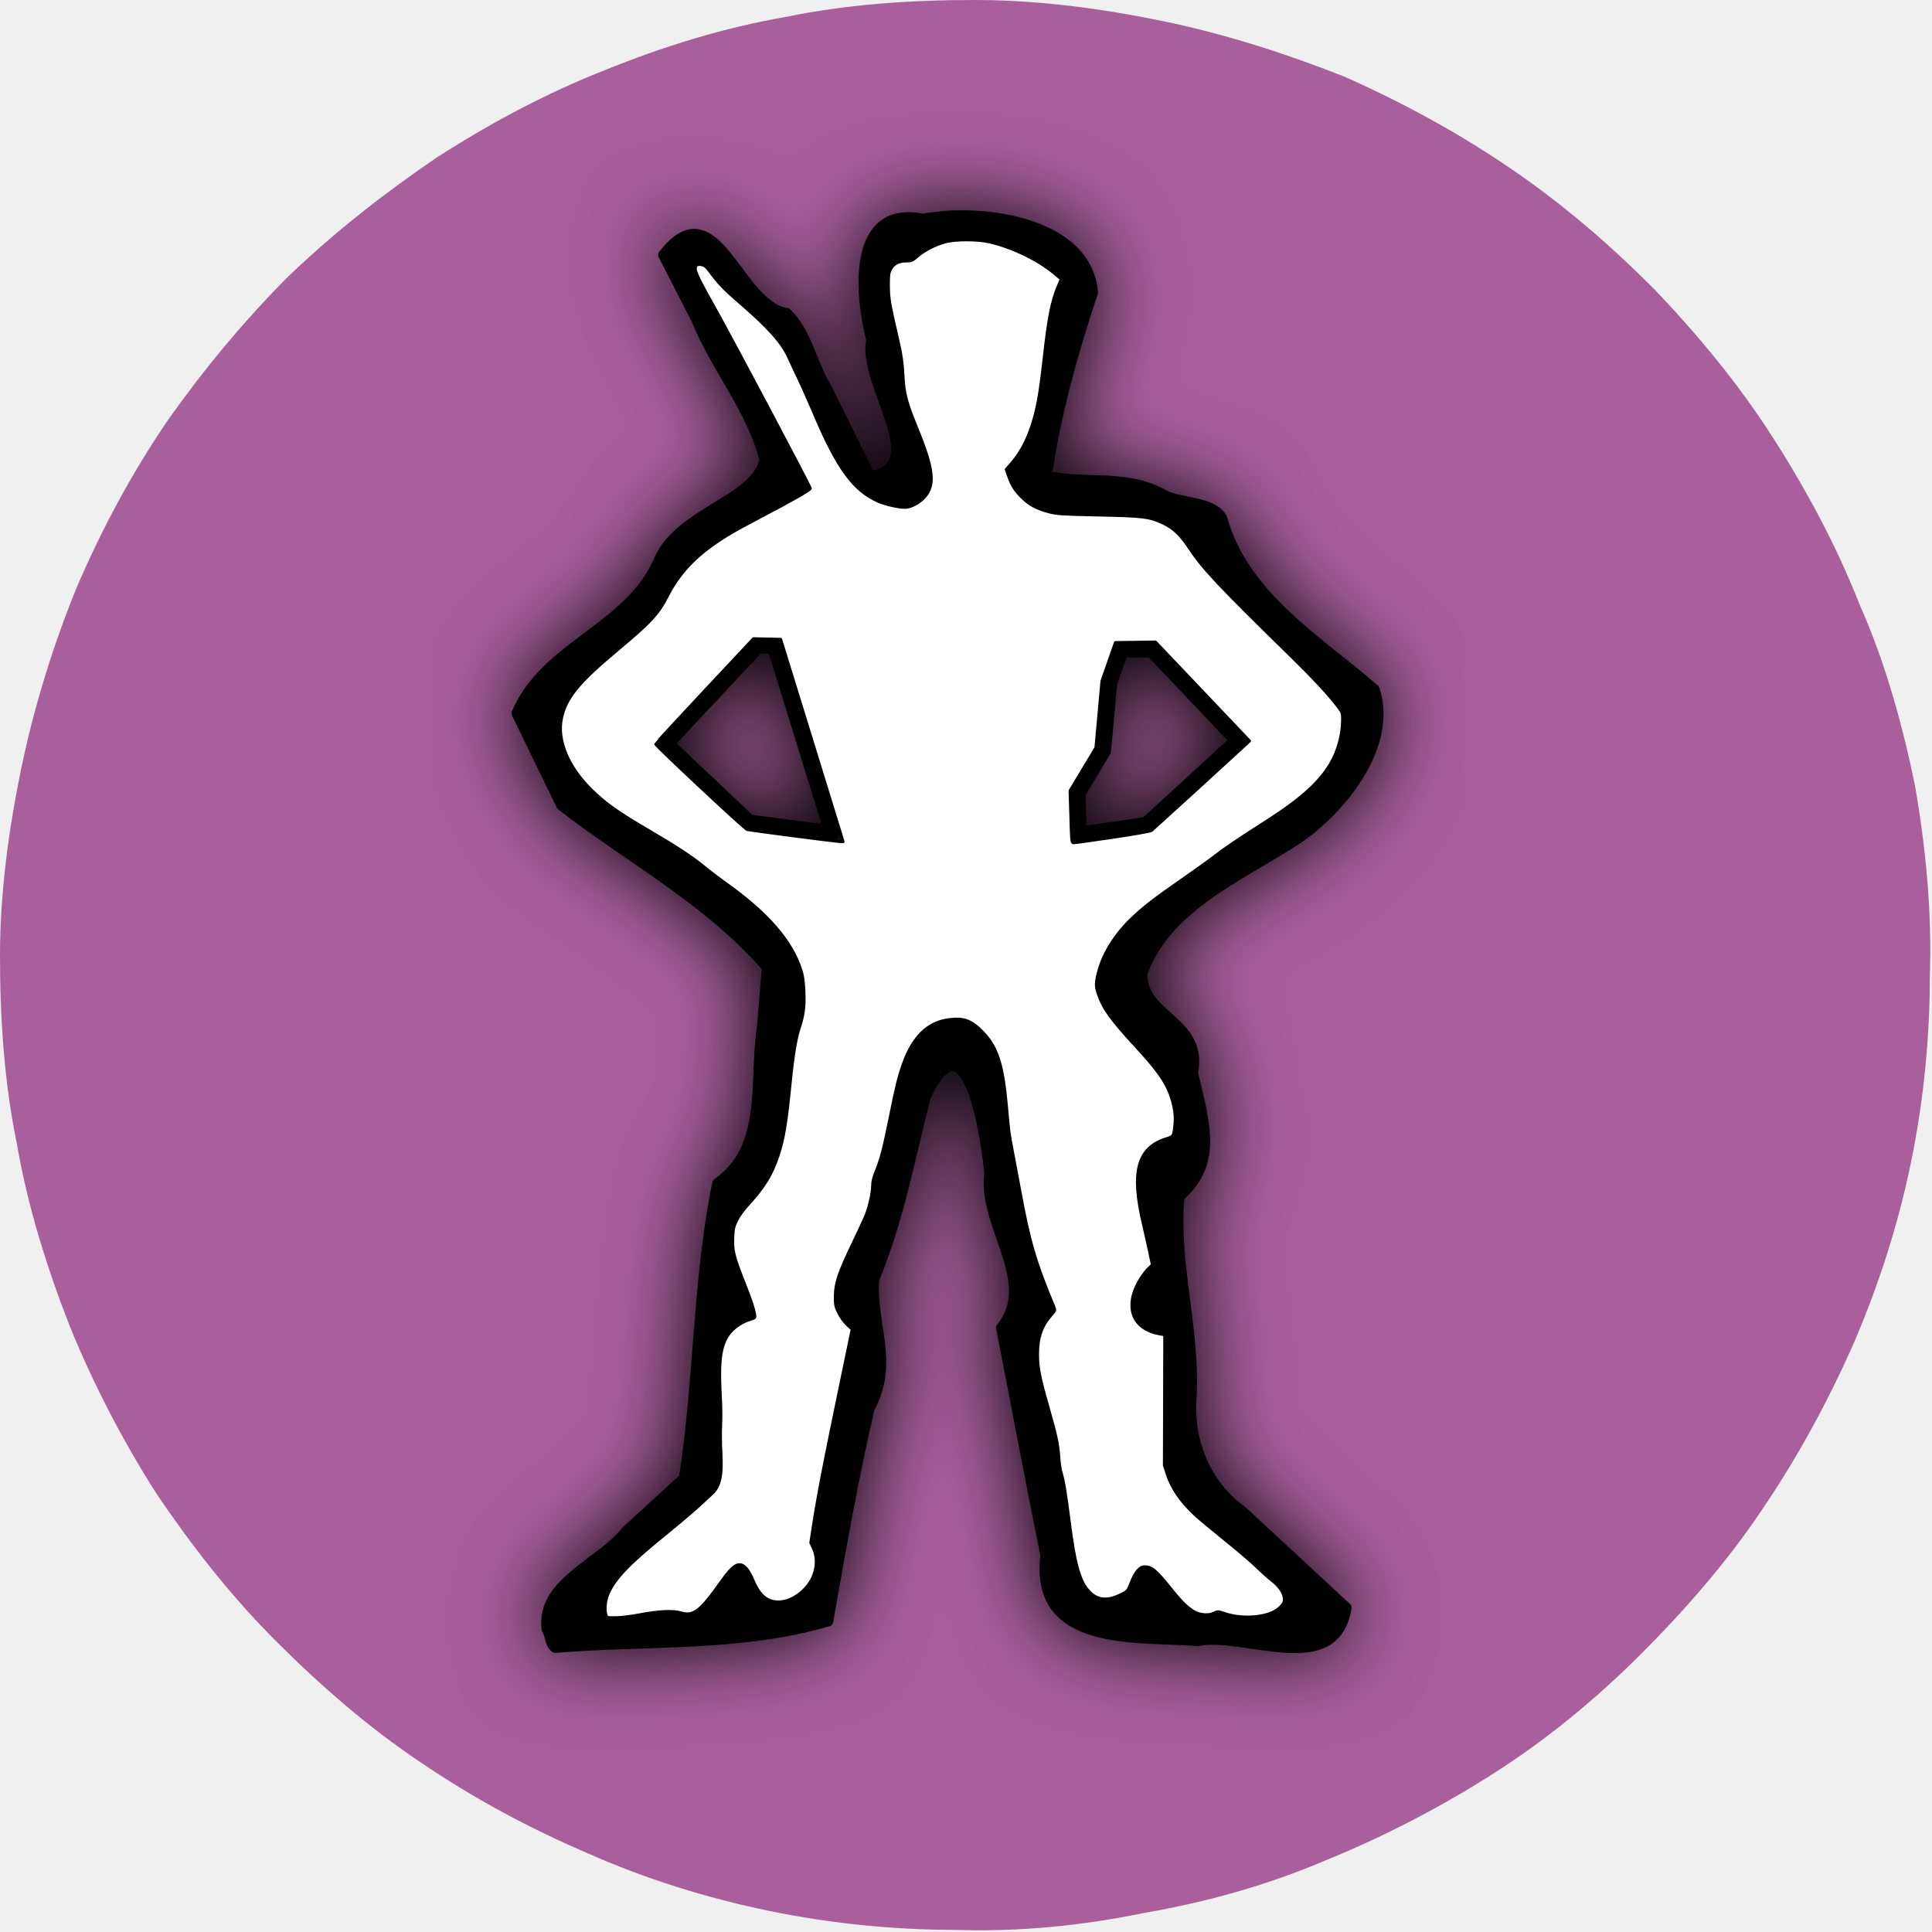
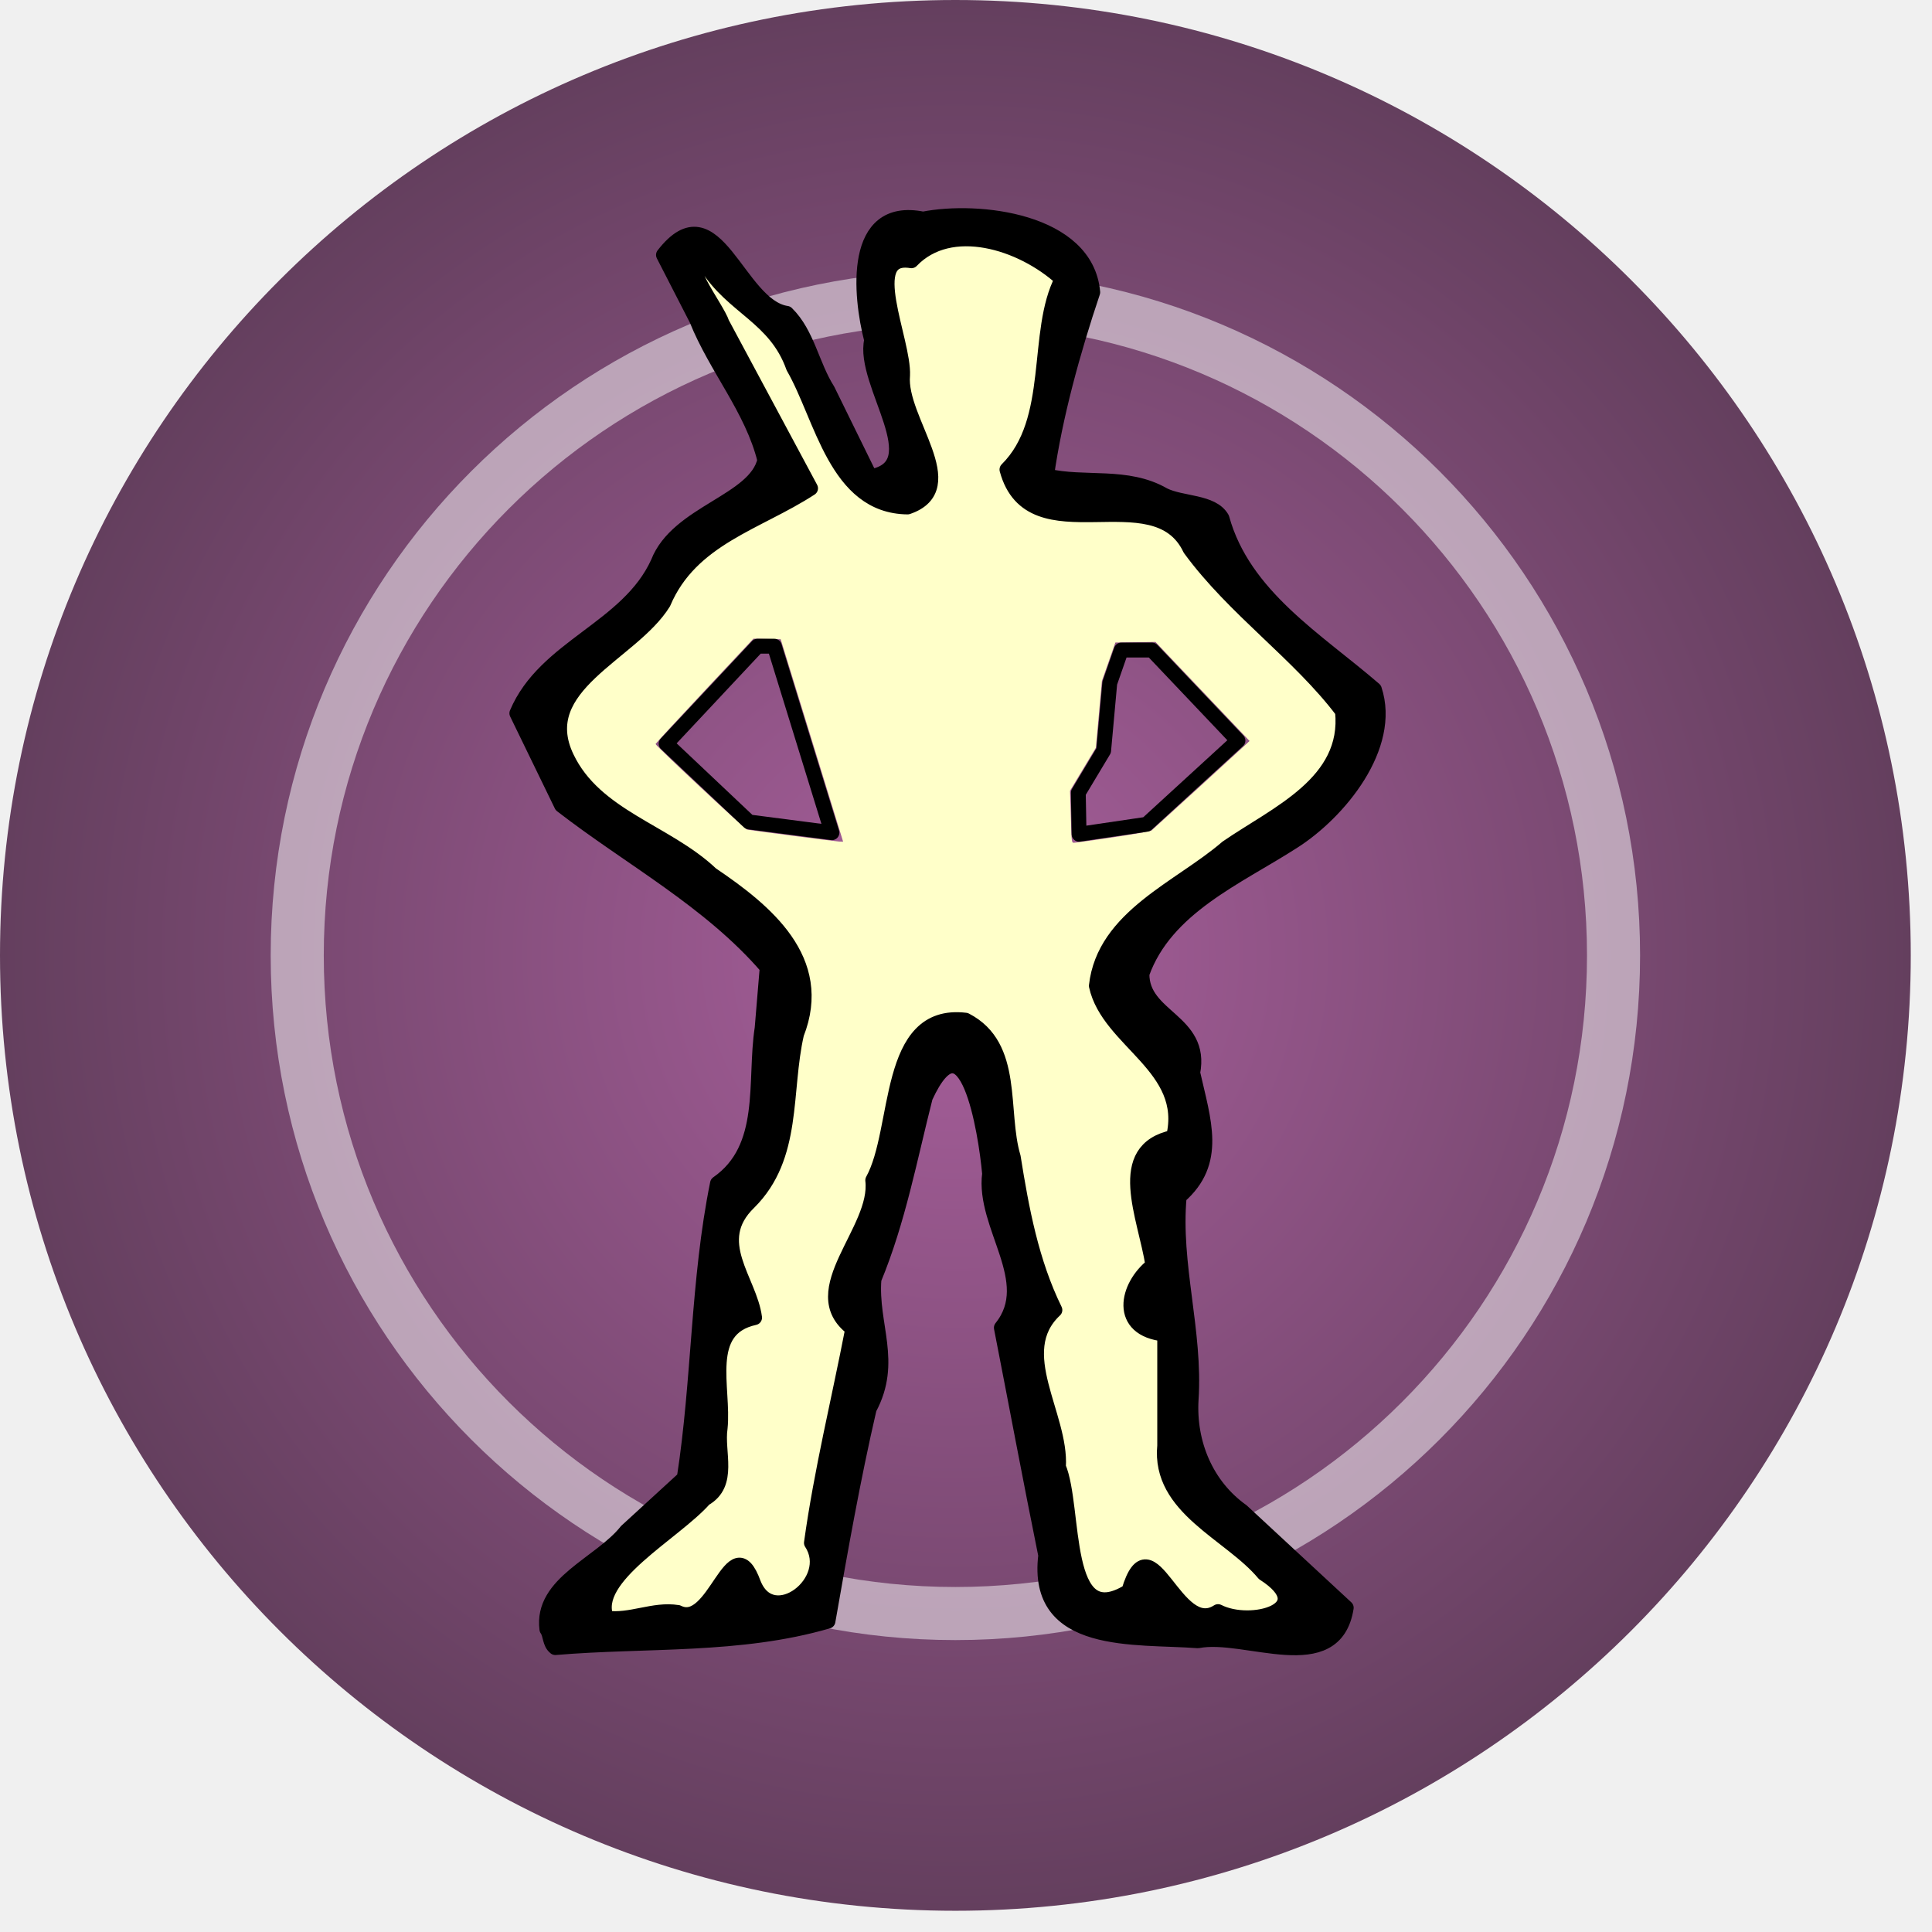
<svg xmlns="http://www.w3.org/2000/svg" version="1.1" width="91" height="91" viewBox="0, 0, 91, 91" xml:space="preserve" fill-rule="evenodd" stroke-linejoin="round" stroke-miterlimit="2" style="clip-rule:evenodd;">
-   <filter height="150%" id="dropshadow">
-     <feGaussianBlur stdDeviation="2" in="SourceAlpha" />
-     <feOffset dx="0" dy="0" result="offsetblur" />
-     <feMerge>
-       <feMergeNode />
-       <feMergeNode in="SourceGraphic" />
-     </feMerge>
-   </filter>
-   <path d="M7.4 70.4 C5.8 67.9 4.4 65.2 3.3 62.5 C2.2 59.7 1.3 56.8 0.8 53.9 C0.2 51 -0 48 0 45 C0 42.1 0.4 39.1 1 36.2 C1.6 33.3 2.5 30.4 3.6 27.7 C4.8 24.9 6.2 22.3 7.9 19.8 C9.6 17.4 11.5 15.1 13.6 13 C15.8 10.9 18.1 9.1 20.6 7.4 C23.1 5.8 25.7 4.4 28.5 3.3 C31.2 2.2 34.1 1.3 37 0.8 C39.9 0.2 42.9 -0 45.9 0 C48.9 0 51.9 0.4 54.8 1 C57.7 1.6 60.5 2.5 63.3 3.6 C66 4.8 68.6 6.2 71.1 7.9 C73.6 9.6 75.8 11.5 77.9 13.6 C80 15.8 81.9 18.1 83.5 20.6 C85.1 23.1 86.5 25.7 87.6 28.5 C88.8 31.2 89.6 34.1 90.2 37 C90.7 39.9 91 42.9 90.9 45.9 C90.9 48.9 90.6 51.9 90 54.8 C89.4 57.7 88.5 60.5 87.3 63.3 C86.1 66 84.7 68.6 83 71.1 C81.4 73.5 79.4 75.8 77.3 77.9 C75.2 80 72.9 81.9 70.4 83.5 C67.9 85.1 65.2 86.5 62.5 87.6 C59.7 88.8 56.8 89.6 53.9 90.1 C51 90.7 48 91 45 90.9 C42.1 90.9 39.1 90.6 36.2 90 C33.3 89.4 30.4 88.5 27.7 87.3 C24.9 86.1 22.3 84.7 19.8 83 C17.4 81.4 15.1 79.4 13 77.3 C10.9 75.2 9.1 72.9 7.4 70.4 z" fill-rule="nonzero" style="fill:#a85f9c;" />
+   <defs>
+     <radialGradient cx="45" cy="45" r="45" gradientUnits="userSpaceOnUse" id="Radial">
+       <stop offset="0%" stop-color="#a85f9c" stop-opacity="1" />
+       <stop offset="100%" stop-color="#643F5E" stop-opacity="1" />
+     </radialGradient>
+   </defs>
+   <circle cx="45" cy="45" r="45" stroke-width="1.1px" style="fill:url(#Radial);" />
+   <circle cx="45" cy="45" r="31" stroke-width="2.5px" stroke-opacity="0.5" style="fill:none;stroke:white;" />
  <g stroke-width="0.5" style="stroke:black;fill:white;" filter="url(#dropshadow)" fill-rule="nonzero">
-     <path style="fill:#000000;stroke-width:0.5;stroke-dasharray:none" d="m 25.759,76.737 c -0.282,-2.181 2.514,-3.066 3.749,-4.62 0.906,-0.83 1.813,-1.661 2.719,-2.491 0.717,-4.607 0.638,-9.309 1.568,-13.886 2.403,-1.671 1.716,-4.8 2.102,-7.309 0.08,-0.955 0.159,-1.91 0.239,-2.866 -2.711,-3.148 -6.468,-5.141 -9.685,-7.633 -0.702,-1.445 -1.404,-2.891 -2.107,-4.336 1.322,-3.136 5.239,-3.984 6.649,-7.094 0.914,-2.366 4.597,-2.872 5.03,-4.83 -0.595,-2.409 -2.297,-4.341 -3.214,-6.628 -0.52,-1.012 -1.04,-2.024 -1.559,-3.036 2.466,-3.186 3.491,2.413 5.805,2.751 0.98,0.962 1.186,2.449 1.93,3.619 0.668,1.36 1.335,2.719 2.003,4.079 2.968,-0.506 -0.403,-4.418 0.068,-6.436 -0.549,-2.103 -0.954,-6.4 2.421,-5.701 2.604,-0.517 7.689,0.067 7.993,3.445 -0.937,2.783 -1.784,5.862 -2.175,8.651 1.804,0.426 3.782,-0.104 5.518,0.9 0.853,0.426 2.288,0.294 2.744,1.099 1.008,3.664 4.484,5.729 7.178,8.06 0.887,2.676 -1.655,5.791 -3.846,7.176 -2.605,1.675 -5.991,3.088 -7.101,6.21 -0.019,2.083 2.879,2.198 2.39,4.668 0.511,2.277 1.227,4.207 -0.635,5.829 -0.297,3.191 0.775,6.353 0.56,9.569 -0.119,2.057 0.713,4.049 2.391,5.245 1.639,1.519 3.277,3.038 4.916,4.556 -0.535,3.363 -4.75,1.111 -6.985,1.555 -2.942,-0.226 -7.701,0.3 -7.17,-4.024 -0.725,-3.567 -1.391,-7.148 -2.09,-10.721 1.759,-2.187 -0.881,-4.79 -0.554,-7.254 -0.177,-1.993 -1.113,-7.771 -3.026,-3.606 -0.737,2.895 -1.274,5.803 -2.42,8.574 -0.168,2.171 0.967,3.886 -0.223,6.097 -0.768,3.312 -1.356,6.662 -1.943,10.01 -4.171,1.217 -8.562,0.883 -12.843,1.245 -0.275,-0.216 -0.211,-0.598 -0.395,-0.867 z m 6.163,-0.79 c 1.74,0.88 2.547,-4.19 3.573,-1.361 0.883,2.222 3.917,-0.101 2.724,-1.914 0.47,-3.397 1.297,-6.729 1.946,-10.093 -2.37,-1.765 1.226,-4.631 0.942,-6.985 1.324,-2.395 0.588,-8.002 4.371,-7.542 2.384,1.232 1.602,4.279 2.248,6.447 0.392,2.459 0.855,4.951 1.961,7.205 -2.109,1.975 0.322,4.971 0.167,7.39 0.817,1.926 0.106,7.83 3.311,5.86 1.053,-3.523 2.197,2.253 4.207,0.955 1.554,0.793 4.796,-0.101 2.16,-1.795 -1.592,-1.906 -4.962,-3.077 -4.673,-6.023 0,-1.751 0,-3.502 0,-5.253 -2.257,-0.226 -1.806,-2.26 -0.556,-3.236 -0.351,-2.295 -1.875,-5.449 0.968,-6.032 0.801,-3.306 -3.061,-4.522 -3.631,-7.137 0.366,-3.258 3.948,-4.606 6.152,-6.511 2.318,-1.599 5.787,-3.04 5.44,-6.423 -2.038,-2.701 -5.103,-4.809 -7.177,-7.648 -1.651,-3.484 -7.499,0.44 -8.626,-3.734 2.338,-2.313 1.288,-6.477 2.598,-8.975 -1.921,-1.755 -5.273,-2.773 -7.099,-0.859 -2.353,-0.391 -0.335,3.767 -0.415,5.403 -0.193,2.092 2.917,5.278 0.237,6.193 -3.381,-0.034 -4.017,-4.221 -5.379,-6.584 -0.844,-2.376 -2.869,-2.808 -4.087,-4.783 -1.534,-0.57 0.49,1.97 0.728,2.719 1.389,2.59 2.778,5.179 4.167,7.769 -2.508,1.633 -5.642,2.347 -6.93,5.391 -1.488,2.412 -6.173,3.908 -4.555,7.287 1.333,2.795 4.68,3.479 6.81,5.5 2.569,1.735 5.386,4.045 4.016,7.52 -0.624,2.725 -0.062,5.772 -2.242,7.939 -1.889,1.829 0.035,3.661 0.264,5.425 -2.474,0.537 -1.423,3.324 -1.623,5.21 -0.169,1.138 0.505,2.622 -0.737,3.326 -1.423,1.615 -5.393,3.696 -4.618,5.614 1.134,0.163 2.223,-0.448 3.357,-0.263 z" />
+     <path style="fill:#FFFFC9;stroke:#000000;stroke-width:0;stroke-linecap:butt;stroke-dasharray:none;stroke-opacity:1" d="m 107.87,287.461 c -0.302,-1.095 -0.104,-2.725 0.483,-3.969 1.271,-2.694 3.792,-5.284 10.18,-10.461 2.221,-1.8 4.826,-4.004 5.79,-4.899 0.964,-0.895 2.033,-1.88 2.377,-2.189 1.45,-1.302 1.884,-3.264 1.642,-7.416 -0.087,-1.488 -0.106,-3.618 -0.043,-4.734 0.064,-1.116 0.051,-3.203 -0.029,-4.637 -0.337,-6.101 -0.123,-8.658 0.899,-10.748 0.796,-1.628 2.469,-2.956 4.479,-3.557 0.766,-0.229 0.805,-0.275 0.704,-0.843 -0.212,-1.191 -0.622,-2.41 -1.96,-5.823 -1.795,-4.581 -2.027,-5.521 -1.936,-7.835 0.064,-1.616 0.153,-2.013 0.704,-3.133 0.38,-0.772 1.217,-1.919 2.105,-2.883 2.736,-2.973 4.137,-5.264 5.232,-8.557 1,-3.01 1.458,-5.735 2.175,-12.946 0.489,-4.919 1.002,-8.029 1.634,-9.912 0.735,-2.188 0.928,-3.701 0.818,-6.394 -0.072,-1.764 -0.218,-2.809 -0.53,-3.788 -1.67,-5.249 -5.965,-10.188 -13.533,-15.562 -1.111,-0.789 -2.778,-2.061 -3.705,-2.828 -2.078,-1.718 -4.954,-3.614 -9.618,-6.34 -5.664,-3.31 -7.745,-4.771 -10.306,-7.233 -4.23,-4.069 -6.307,-8.958 -5.474,-12.888 0.77,-3.634 2.978,-6.354 9.774,-12.04 6.128,-5.128 7.425,-6.521 9.11,-9.794 2.304,-4.474 5.459,-7.636 10.95,-10.971 0.981,-0.596 3.72,-2.094 6.086,-3.329 4.984,-2.601 8.26,-4.474 8.382,-4.791 0.074,-0.192 -13.905,-26.557 -17.055,-32.167 -3.308,-5.892 -3.724,-6.846 -3.264,-7.477 0.183,-0.25 0.398,-0.293 0.944,-0.191 0.571,0.107 0.864,0.346 1.517,1.235 1.497,2.039 2.559,3.151 5.083,5.32 5.353,4.599 7.828,7.376 9.002,10.097 0.225,0.522 0.955,2.079 1.622,3.461 0.667,1.382 1.926,4.201 2.797,6.265 4.147,9.825 7.033,13.793 11.458,15.75 1.191,0.527 3.605,1.075 4.734,1.075 1.028,0 2.6,-0.832 3.496,-1.85 1.889,-2.146 1.606,-4.888 -1.228,-11.869 -2.095,-5.162 -2.428,-6.414 -2.617,-9.854 -0.128,-2.326 -0.32,-3.663 -0.86,-5.99 -1.575,-6.79 -1.708,-7.553 -1.724,-9.854 -0.013,-1.886 0.044,-2.336 0.38,-2.977 0.514,-0.979 1.43,-1.467 2.758,-1.467 0.95,0 1.116,-0.071 2.026,-0.868 1.165,-1.019 3.2,-2.06 4.964,-2.539 1.767,-0.48 5.74,-0.478 7.825,0.004 4.267,0.987 8.949,3.292 11.934,5.875 l 0.869,0.752 -0.525,1.238 c -1.145,2.697 -1.707,5.557 -2.522,12.831 -0.72,6.419 -1.182,8.993 -2.15,11.966 -0.874,2.683 -2.11,4.995 -3.561,6.659 l -1.029,1.18 0.352,1.023 c 0.602,1.748 1.183,2.693 2.407,3.913 1.337,1.331 2.612,2.021 4.852,2.621 1.389,0.373 2.28,0.43 8.791,0.565 8.043,0.167 9.104,0.299 11.541,1.441 1.804,0.845 3.098,2.069 4.6,4.348 2.429,3.686 5.162,6.598 17.777,18.936 4.462,4.364 7.057,7.158 8.85,9.53 0.651,0.86 0.705,1.033 0.699,2.222 -0.014,2.633 -0.809,5.549 -2.116,7.762 -2.04,3.454 -5.371,6.425 -11.789,10.514 -4.538,2.891 -7.076,4.61 -8.888,6.02 -0.903,0.703 -3.468,2.544 -5.7,4.092 -4.892,3.393 -6.775,4.844 -8.917,6.872 -3.046,2.884 -5.211,6.343 -6.057,9.68 -0.484,1.911 -0.485,2.476 -0.002,3.88 0.882,2.565 2.274,4.498 6.674,9.276 3.261,3.541 4.753,5.51 5.707,7.536 0.931,1.976 1.427,4.361 1.267,6.089 -0.228,2.454 -0.193,2.394 -1.653,2.864 -5.063,1.631 -6.184,5.948 -3.961,15.264 0.27,1.134 0.736,3.206 1.035,4.604 l 0.544,2.543 -0.87,0.838 c -4.137,4.856 -3.894,10.423 2.281,11.489 l 0.784,0.125 -0.032,11.615 -0.032,11.615 0.497,1.546 c 0.835,2.598 2.558,5.073 5.191,7.455 0.773,0.699 3.145,2.669 5.27,4.378 2.125,1.708 4.607,3.831 5.516,4.718 0.908,0.887 2.107,1.96 2.663,2.385 1.552,1.185 2.381,2.59 2.2,3.728 -0.11,0.688 -1.262,1.702 -2.432,2.14 -2.372,0.887 -5.645,0.899 -8.228,0.029 -1.106,-0.373 -1.211,-0.377 -1.786,-0.08 -0.846,0.438 -2.207,0.414 -3.247,-0.056 -1.21,-0.547 -2.469,-1.72 -4.294,-4.001 -2.812,-3.514 -3.58,-4.174 -4.86,-4.174 -0.885,0 -1.669,0.935 -2.425,2.894 -0.535,1.386 -0.602,1.467 -1.632,1.989 -2.32,1.177 -4.041,1.145 -5.46,-0.102 -1.965,-1.725 -2.875,-4.75 -3.936,-13.086 -0.639,-5.017 -0.986,-7.084 -1.43,-8.502 -0.15,-0.48 -0.324,-1.676 -0.385,-2.658 -0.147,-2.354 -0.475,-3.873 -1.949,-9.021 -1.505,-5.256 -1.838,-6.952 -1.838,-9.367 0,-2.96 0.706,-5.001 2.395,-6.919 0.691,-0.785 0.745,-0.92 0.552,-1.381 -3.354,-8.017 -4.473,-11.826 -6.134,-20.895 -0.38,-2.072 -0.942,-5.072 -1.249,-6.666 -0.664,-3.441 -0.694,-3.667 -1.076,-8.019 -0.676,-7.705 -1.681,-10.821 -4.371,-13.541 -1.971,-1.994 -3.35,-2.476 -6.02,-2.105 -3.651,0.507 -6.279,3.077 -7.963,7.789 -0.861,2.41 -1.225,3.881 -2.404,9.732 -1.066,5.288 -1.657,7.532 -2.533,9.618 -0.394,0.938 -0.567,1.674 -0.568,2.415 -0.002,1.209 -0.547,3.669 -1.161,5.232 -0.227,0.578 -1.27,2.834 -2.318,5.012 -2.521,5.242 -3.142,7.084 -3.163,9.382 -0.014,1.599 0.038,1.86 0.609,3.019 0.361,0.734 0.998,1.612 1.51,2.085 l 0.886,0.816 -1.575,7.565 c -3.488,16.754 -4.436,21.645 -5.403,27.88 l -0.394,2.539 0.502,1.096 c 0.699,1.527 0.621,3.541 -0.202,5.225 -1.169,2.393 -3.735,4.211 -5.978,4.237 -2.128,0.025 -3.541,-1.192 -4.676,-4.028 -0.286,-0.715 -0.801,-1.597 -1.145,-1.962 -1.207,-1.28 -2.216,-0.744 -4.4,2.338 -3.819,5.391 -4.972,6.271 -7.306,5.573 -1.36,-0.406 -3.992,-0.265 -7.422,0.397 -1.387,0.268 -3.224,0.488 -4.102,0.491 -1.572,0.006 -1.592,0 -1.737,-0.526 z m 90.279,-138.399 c 3.598,-0.535 6.677,-1.078 6.841,-1.208 0.279,-0.22 15.985,-14.552 16.996,-15.51 l 0.46,-0.436 -8.375,-8.814 -8.375,-8.814 -3.566,0.052 -3.566,0.052 -1.201,3.428 -1.201,3.428 -0.537,5.937 -0.537,5.937 -2.301,3.828 -2.301,3.828 0.14,4.631 c 0.138,4.591 0.143,4.631 0.562,4.631 0.232,0 3.366,-0.437 6.964,-0.972 z m -48.423,-0.429 c -0.202,-0.664 -2.703,-8.772 -5.558,-18.018 l -5.191,-16.81 -2.423,-0.054 -2.423,-0.054 -8.713,9.3 c -4.792,5.115 -8.713,9.367 -8.713,9.448 0,0.297 15.916,15.176 16.308,15.245 1.209,0.214 15.779,2.105 16.375,2.126 l 0.706,0.024 z" transform="scale(0.2645833)" />
+     <path style="fill:#000000;stroke-width:0.7;stroke-dasharray:none" d="m 25.759,76.737 c -0.282,-2.181 2.514,-3.066 3.749,-4.62 0.906,-0.83 1.813,-1.661 2.719,-2.491 0.717,-4.607 0.638,-9.309 1.568,-13.886 2.403,-1.671 1.716,-4.8 2.102,-7.309 0.08,-0.955 0.159,-1.91 0.239,-2.866 -2.711,-3.148 -6.468,-5.141 -9.685,-7.633 -0.702,-1.445 -1.404,-2.891 -2.107,-4.336 1.322,-3.136 5.239,-3.984 6.649,-7.094 0.914,-2.366 4.597,-2.872 5.03,-4.83 -0.595,-2.409 -2.297,-4.341 -3.214,-6.628 -0.52,-1.012 -1.04,-2.024 -1.559,-3.036 2.466,-3.186 3.491,2.413 5.805,2.751 0.98,0.962 1.186,2.449 1.93,3.619 0.668,1.36 1.335,2.719 2.003,4.079 2.968,-0.506 -0.403,-4.418 0.068,-6.436 -0.549,-2.103 -0.954,-6.4 2.421,-5.701 2.604,-0.517 7.689,0.067 7.993,3.445 -0.937,2.783 -1.784,5.862 -2.175,8.651 1.804,0.426 3.782,-0.104 5.518,0.9 0.853,0.426 2.288,0.294 2.744,1.099 1.008,3.664 4.484,5.729 7.178,8.06 0.887,2.676 -1.655,5.791 -3.846,7.176 -2.605,1.675 -5.991,3.088 -7.101,6.21 -0.019,2.083 2.879,2.198 2.39,4.668 0.511,2.277 1.227,4.207 -0.635,5.829 -0.297,3.191 0.775,6.353 0.56,9.569 -0.119,2.057 0.713,4.049 2.391,5.245 1.639,1.519 3.277,3.038 4.916,4.556 -0.535,3.363 -4.75,1.111 -6.985,1.555 -2.942,-0.226 -7.701,0.3 -7.17,-4.024 -0.725,-3.567 -1.391,-7.148 -2.09,-10.721 1.759,-2.187 -0.881,-4.79 -0.554,-7.254 -0.177,-1.993 -1.113,-7.771 -3.026,-3.606 -0.737,2.895 -1.274,5.803 -2.42,8.574 -0.168,2.171 0.967,3.886 -0.223,6.097 -0.768,3.312 -1.356,6.662 -1.943,10.01 -4.171,1.217 -8.562,0.883 -12.843,1.245 -0.275,-0.216 -0.211,-0.598 -0.395,-0.867 z m 6.163,-0.79 c 1.74,0.88 2.547,-4.19 3.573,-1.361 0.883,2.222 3.917,-0.101 2.724,-1.914 0.47,-3.397 1.297,-6.729 1.946,-10.093 -2.37,-1.765 1.226,-4.631 0.942,-6.985 1.324,-2.395 0.588,-8.002 4.371,-7.542 2.384,1.232 1.602,4.279 2.248,6.447 0.392,2.459 0.855,4.951 1.961,7.205 -2.109,1.975 0.322,4.971 0.167,7.39 0.817,1.926 0.106,7.83 3.311,5.86 1.053,-3.523 2.197,2.253 4.207,0.955 1.554,0.793 4.796,-0.101 2.16,-1.795 -1.592,-1.906 -4.962,-3.077 -4.673,-6.023 0,-1.751 0,-3.502 0,-5.253 -2.257,-0.226 -1.806,-2.26 -0.556,-3.236 -0.351,-2.295 -1.875,-5.449 0.968,-6.032 0.801,-3.306 -3.061,-4.522 -3.631,-7.137 0.366,-3.258 3.948,-4.606 6.152,-6.511 2.318,-1.599 5.787,-3.04 5.44,-6.423 -2.038,-2.701 -5.103,-4.809 -7.177,-7.648 -1.651,-3.484 -7.499,0.44 -8.626,-3.734 2.338,-2.313 1.288,-6.477 2.598,-8.975 -1.921,-1.755 -5.273,-2.773 -7.099,-0.859 -2.353,-0.391 -0.335,3.767 -0.415,5.403 -0.193,2.092 2.917,5.278 0.237,6.193 -3.381,-0.034 -4.017,-4.221 -5.379,-6.584 -0.844,-2.376 -2.869,-2.808 -4.087,-4.783 -1.534,-0.57 0.49,1.97 0.728,2.719 1.389,2.59 2.778,5.179 4.167,7.769 -2.508,1.633 -5.642,2.347 -6.93,5.391 -1.488,2.412 -6.173,3.908 -4.555,7.287 1.333,2.795 4.68,3.479 6.81,5.5 2.569,1.735 5.386,4.045 4.016,7.52 -0.624,2.725 -0.062,5.772 -2.242,7.939 -1.889,1.829 0.035,3.661 0.264,5.425 -2.474,0.537 -1.423,3.324 -1.623,5.21 -0.169,1.138 0.505,2.622 -0.737,3.326 -1.423,1.615 -5.393,3.696 -4.618,5.614 1.134,0.163 2.223,-0.448 3.357,-0.263 z" />
    <path style="fill:none;fill-opacity:1;stroke:#000000;stroke-width:0.7;stroke-linecap:butt;stroke-dasharray:none;stroke-opacity:1" d="m 31.377,35.028 4.302,-4.591 h 0.795 l 2.711,8.784 -3.904,-0.506 z" />
    <path style="fill:none;fill-opacity:1;stroke:#000000;stroke-width:0.7;stroke-linecap:butt;stroke-dasharray:none;stroke-opacity:1" d="m 52.814,30.618 h 1.446 l 4.049,4.266 -4.302,3.94 -3.181,0.47 -0.036,-1.952 1.193,-1.988 0.289,-3.181 z" />
-     <path style="fill:#ffffff;stroke:#000000;stroke-width:0.511;stroke-linecap:butt;stroke-dasharray:none;stroke-opacity:1" d="m 107.87,287.461 c -0.302,-1.095 -0.104,-2.725 0.483,-3.969 1.271,-2.694 3.792,-5.284 10.18,-10.461 2.221,-1.8 4.826,-4.004 5.79,-4.899 0.964,-0.895 2.033,-1.88 2.377,-2.189 1.45,-1.302 1.884,-3.264 1.642,-7.416 -0.087,-1.488 -0.106,-3.618 -0.043,-4.734 0.064,-1.116 0.051,-3.203 -0.029,-4.637 -0.337,-6.101 -0.123,-8.658 0.899,-10.748 0.796,-1.628 2.469,-2.956 4.479,-3.557 0.766,-0.229 0.805,-0.275 0.704,-0.843 -0.212,-1.191 -0.622,-2.41 -1.96,-5.823 -1.795,-4.581 -2.027,-5.521 -1.936,-7.835 0.064,-1.616 0.153,-2.013 0.704,-3.133 0.38,-0.772 1.217,-1.919 2.105,-2.883 2.736,-2.973 4.137,-5.264 5.232,-8.557 1,-3.01 1.458,-5.735 2.175,-12.946 0.489,-4.919 1.002,-8.029 1.634,-9.912 0.735,-2.188 0.928,-3.701 0.818,-6.394 -0.072,-1.764 -0.218,-2.809 -0.53,-3.788 -1.67,-5.249 -5.965,-10.188 -13.533,-15.562 -1.111,-0.789 -2.778,-2.061 -3.705,-2.828 -2.078,-1.718 -4.954,-3.614 -9.618,-6.34 -5.664,-3.31 -7.745,-4.771 -10.306,-7.233 -4.23,-4.069 -6.307,-8.958 -5.474,-12.888 0.77,-3.634 2.978,-6.354 9.774,-12.04 6.128,-5.128 7.425,-6.521 9.11,-9.794 2.304,-4.474 5.459,-7.636 10.95,-10.971 0.981,-0.596 3.72,-2.094 6.086,-3.329 4.984,-2.601 8.26,-4.474 8.382,-4.791 0.074,-0.192 -13.905,-26.557 -17.055,-32.167 -3.308,-5.892 -3.724,-6.846 -3.264,-7.477 0.183,-0.25 0.398,-0.293 0.944,-0.191 0.571,0.107 0.864,0.346 1.517,1.235 1.497,2.039 2.559,3.151 5.083,5.32 5.353,4.599 7.828,7.376 9.002,10.097 0.225,0.522 0.955,2.079 1.622,3.461 0.667,1.382 1.926,4.201 2.797,6.265 4.147,9.825 7.033,13.793 11.458,15.75 1.191,0.527 3.605,1.075 4.734,1.075 1.028,0 2.6,-0.832 3.496,-1.85 1.889,-2.146 1.606,-4.888 -1.228,-11.869 -2.095,-5.162 -2.428,-6.414 -2.617,-9.854 -0.128,-2.326 -0.32,-3.663 -0.86,-5.99 -1.575,-6.79 -1.708,-7.553 -1.724,-9.854 -0.013,-1.886 0.044,-2.336 0.38,-2.977 0.514,-0.979 1.43,-1.467 2.758,-1.467 0.95,0 1.116,-0.071 2.026,-0.868 1.165,-1.019 3.2,-2.06 4.964,-2.539 1.767,-0.48 5.74,-0.478 7.825,0.004 4.267,0.987 8.949,3.292 11.934,5.875 l 0.869,0.752 -0.525,1.238 c -1.145,2.697 -1.707,5.557 -2.522,12.831 -0.72,6.419 -1.182,8.993 -2.15,11.966 -0.874,2.683 -2.11,4.995 -3.561,6.659 l -1.029,1.18 0.352,1.023 c 0.602,1.748 1.183,2.693 2.407,3.913 1.337,1.331 2.612,2.021 4.852,2.621 1.389,0.373 2.28,0.43 8.791,0.565 8.043,0.167 9.104,0.299 11.541,1.441 1.804,0.845 3.098,2.069 4.6,4.348 2.429,3.686 5.162,6.598 17.777,18.936 4.462,4.364 7.057,7.158 8.85,9.53 0.651,0.86 0.705,1.033 0.699,2.222 -0.014,2.633 -0.809,5.549 -2.116,7.762 -2.04,3.454 -5.371,6.425 -11.789,10.514 -4.538,2.891 -7.076,4.61 -8.888,6.02 -0.903,0.703 -3.468,2.544 -5.7,4.092 -4.892,3.393 -6.775,4.844 -8.917,6.872 -3.046,2.884 -5.211,6.343 -6.057,9.68 -0.484,1.911 -0.485,2.476 -0.002,3.88 0.882,2.565 2.274,4.498 6.674,9.276 3.261,3.541 4.753,5.51 5.707,7.536 0.931,1.976 1.427,4.361 1.267,6.089 -0.228,2.454 -0.193,2.394 -1.653,2.864 -5.063,1.631 -6.184,5.948 -3.961,15.264 0.27,1.134 0.736,3.206 1.035,4.604 l 0.544,2.543 -0.87,0.838 c -4.137,4.856 -3.894,10.423 2.281,11.489 l 0.784,0.125 -0.032,11.615 -0.032,11.615 0.497,1.546 c 0.835,2.598 2.558,5.073 5.191,7.455 0.773,0.699 3.145,2.669 5.27,4.378 2.125,1.708 4.607,3.831 5.516,4.718 0.908,0.887 2.107,1.96 2.663,2.385 1.552,1.185 2.381,2.59 2.2,3.728 -0.11,0.688 -1.262,1.702 -2.432,2.14 -2.372,0.887 -5.645,0.899 -8.228,0.029 -1.106,-0.373 -1.211,-0.377 -1.786,-0.08 -0.846,0.438 -2.207,0.414 -3.247,-0.056 -1.21,-0.547 -2.469,-1.72 -4.294,-4.001 -2.812,-3.514 -3.58,-4.174 -4.86,-4.174 -0.885,0 -1.669,0.935 -2.425,2.894 -0.535,1.386 -0.602,1.467 -1.632,1.989 -2.32,1.177 -4.041,1.145 -5.46,-0.102 -1.965,-1.725 -2.875,-4.75 -3.936,-13.086 -0.639,-5.017 -0.986,-7.084 -1.43,-8.502 -0.15,-0.48 -0.324,-1.676 -0.385,-2.658 -0.147,-2.354 -0.475,-3.873 -1.949,-9.021 -1.505,-5.256 -1.838,-6.952 -1.838,-9.367 0,-2.96 0.706,-5.001 2.395,-6.919 0.691,-0.785 0.745,-0.92 0.552,-1.381 -3.354,-8.017 -4.473,-11.826 -6.134,-20.895 -0.38,-2.072 -0.942,-5.072 -1.249,-6.666 -0.664,-3.441 -0.694,-3.667 -1.076,-8.019 -0.676,-7.705 -1.681,-10.821 -4.371,-13.541 -1.971,-1.994 -3.35,-2.476 -6.02,-2.105 -3.651,0.507 -6.279,3.077 -7.963,7.789 -0.861,2.41 -1.225,3.881 -2.404,9.732 -1.066,5.288 -1.657,7.532 -2.533,9.618 -0.394,0.938 -0.567,1.674 -0.568,2.415 -0.002,1.209 -0.547,3.669 -1.161,5.232 -0.227,0.578 -1.27,2.834 -2.318,5.012 -2.521,5.242 -3.142,7.084 -3.163,9.382 -0.014,1.599 0.038,1.86 0.609,3.019 0.361,0.734 0.998,1.612 1.51,2.085 l 0.886,0.816 -1.575,7.565 c -3.488,16.754 -4.436,21.645 -5.403,27.88 l -0.394,2.539 0.502,1.096 c 0.699,1.527 0.621,3.541 -0.202,5.225 -1.169,2.393 -3.735,4.211 -5.978,4.237 -2.128,0.025 -3.541,-1.192 -4.676,-4.028 -0.286,-0.715 -0.801,-1.597 -1.145,-1.962 -1.207,-1.28 -2.216,-0.744 -4.4,2.338 -3.819,5.391 -4.972,6.271 -7.306,5.573 -1.36,-0.406 -3.992,-0.265 -7.422,0.397 -1.387,0.268 -3.224,0.488 -4.102,0.491 -1.572,0.006 -1.592,0 -1.737,-0.526 z m 90.279,-138.399 c 3.598,-0.535 6.677,-1.078 6.841,-1.208 0.279,-0.22 15.985,-14.552 16.996,-15.51 l 0.46,-0.436 -8.375,-8.814 -8.375,-8.814 -3.566,0.052 -3.566,0.052 -1.201,3.428 -1.201,3.428 -0.537,5.937 -0.537,5.937 -2.301,3.828 -2.301,3.828 0.14,4.631 c 0.138,4.591 0.143,4.631 0.562,4.631 0.232,0 3.366,-0.437 6.964,-0.972 z m -48.423,-0.429 c -0.202,-0.664 -2.703,-8.772 -5.558,-18.018 l -5.191,-16.81 -2.423,-0.054 -2.423,-0.054 -8.713,9.3 c -4.792,5.115 -8.713,9.367 -8.713,9.448 0,0.297 15.916,15.176 16.308,15.245 1.209,0.214 15.779,2.105 16.375,2.126 l 0.706,0.024 z" transform="scale(0.2645833)" />
+ 
	/&gt;
    </g>
</svg>
